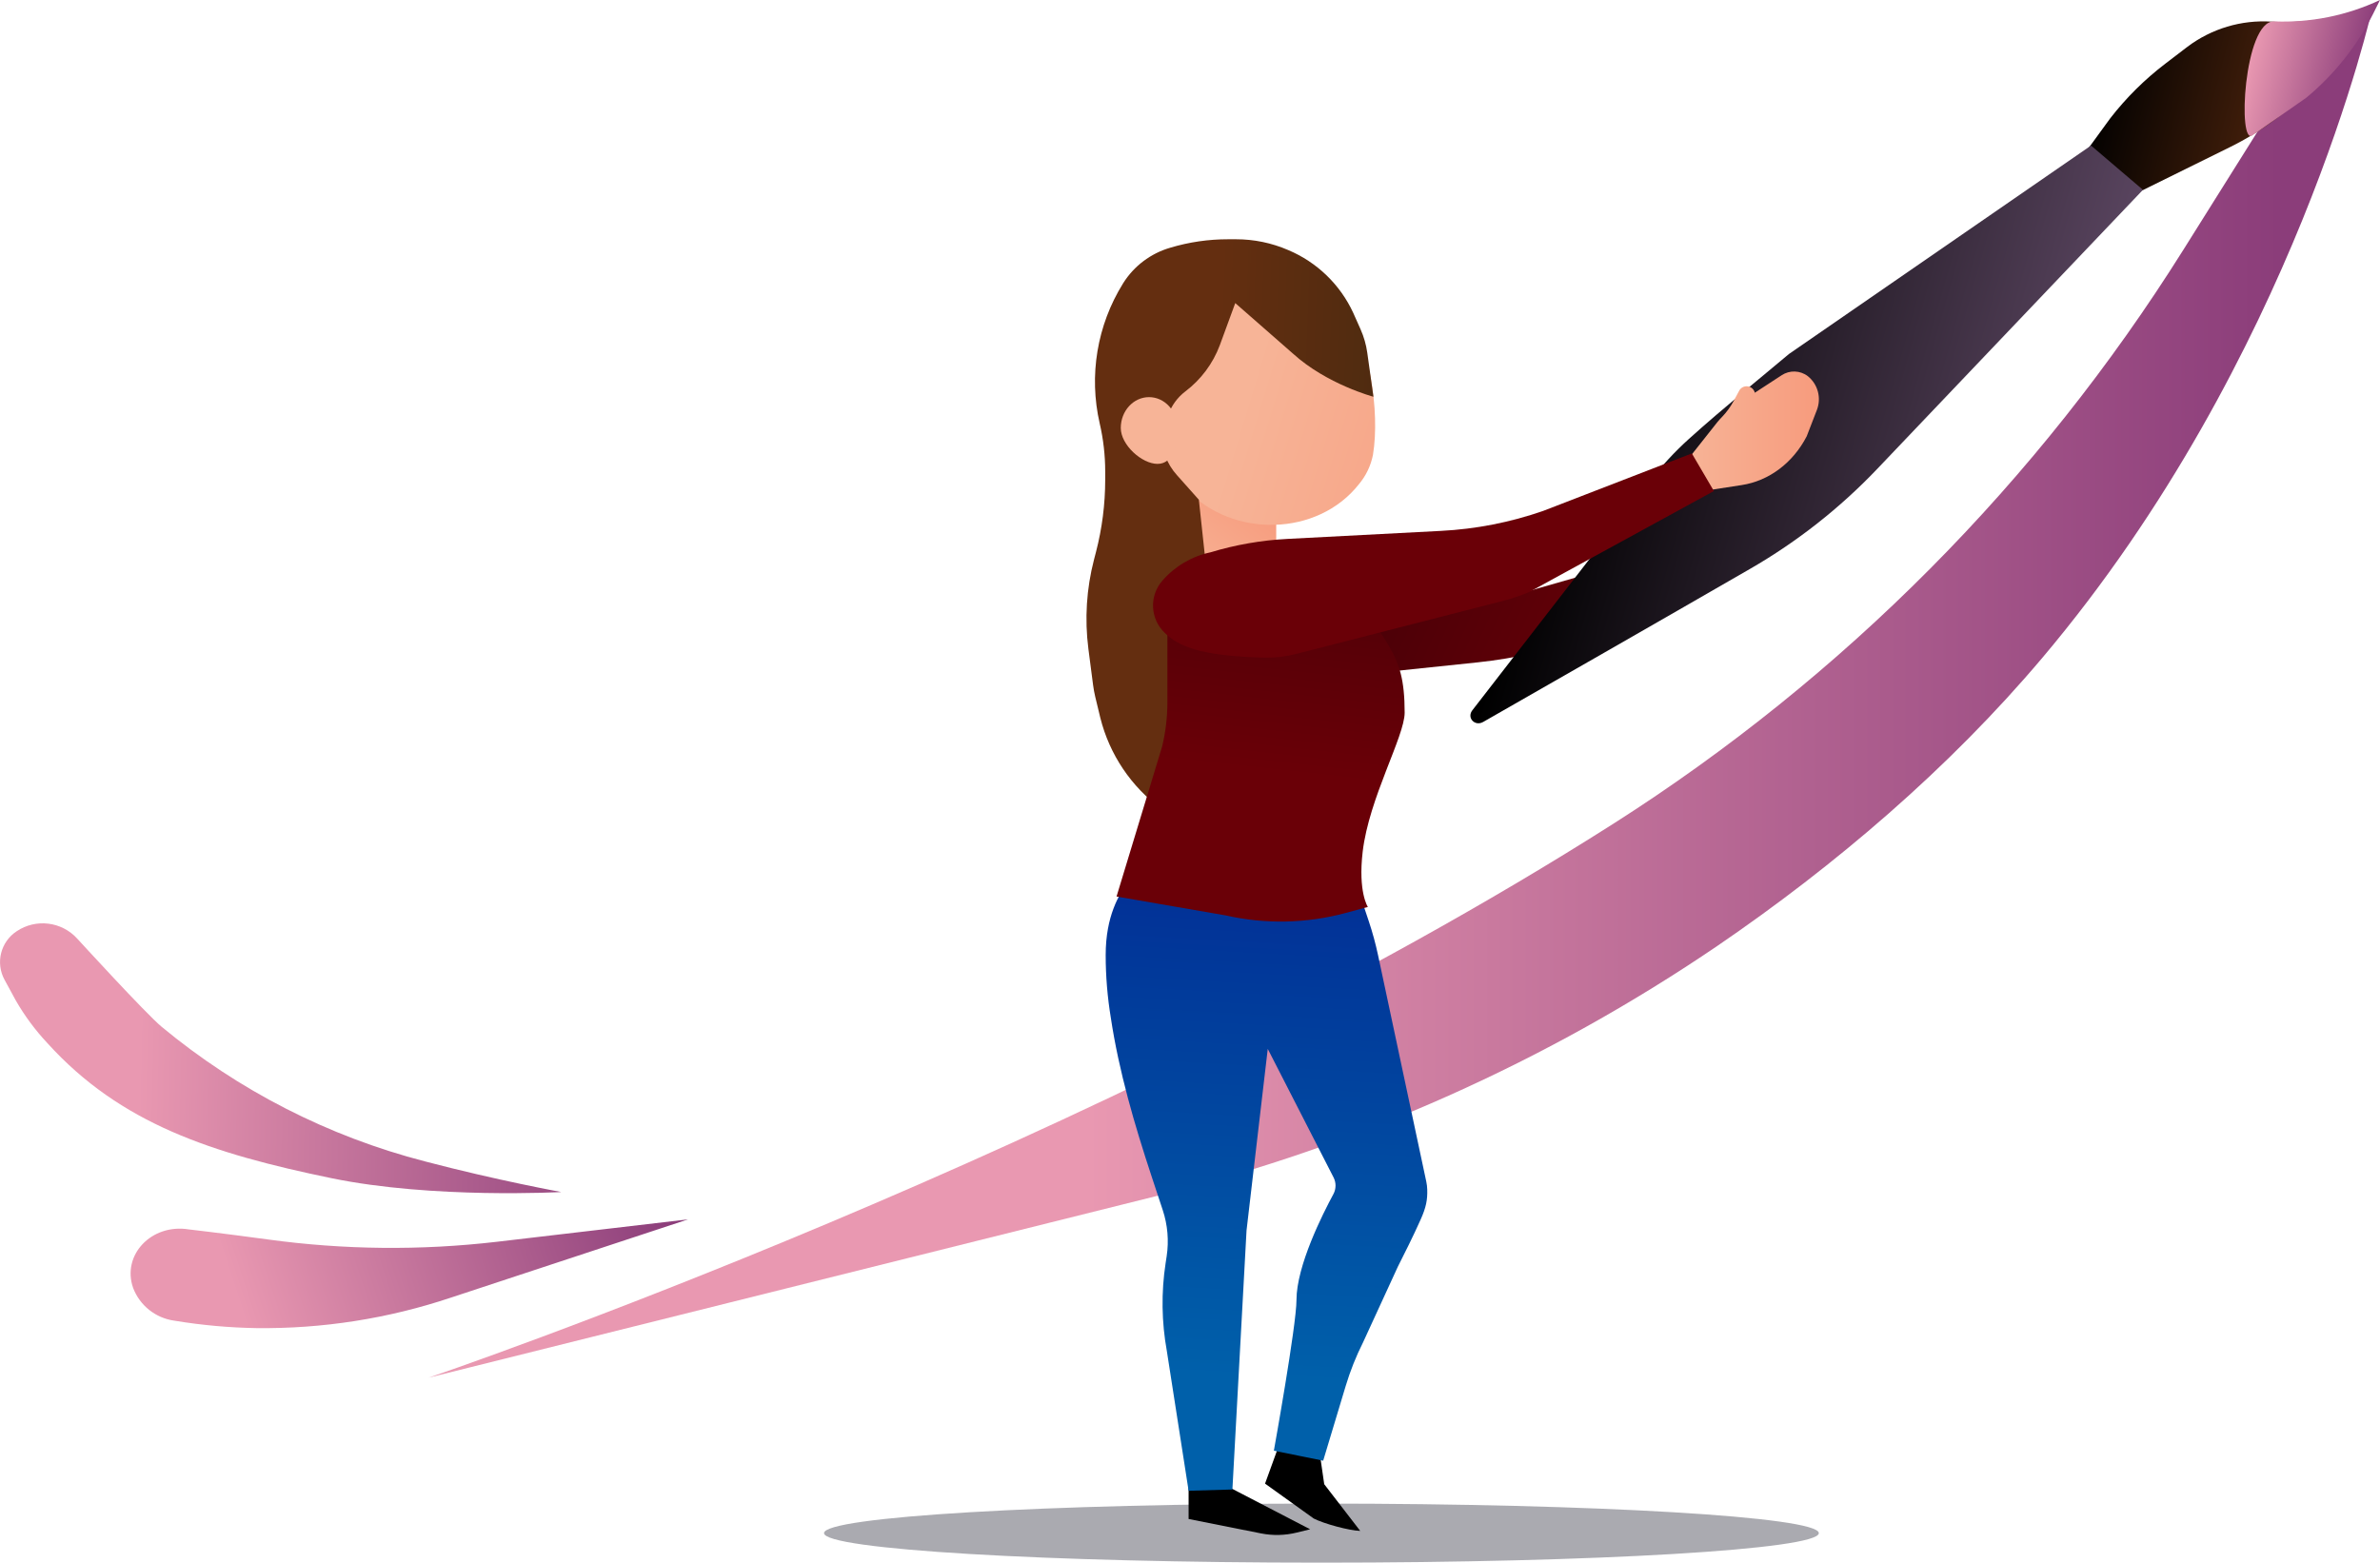
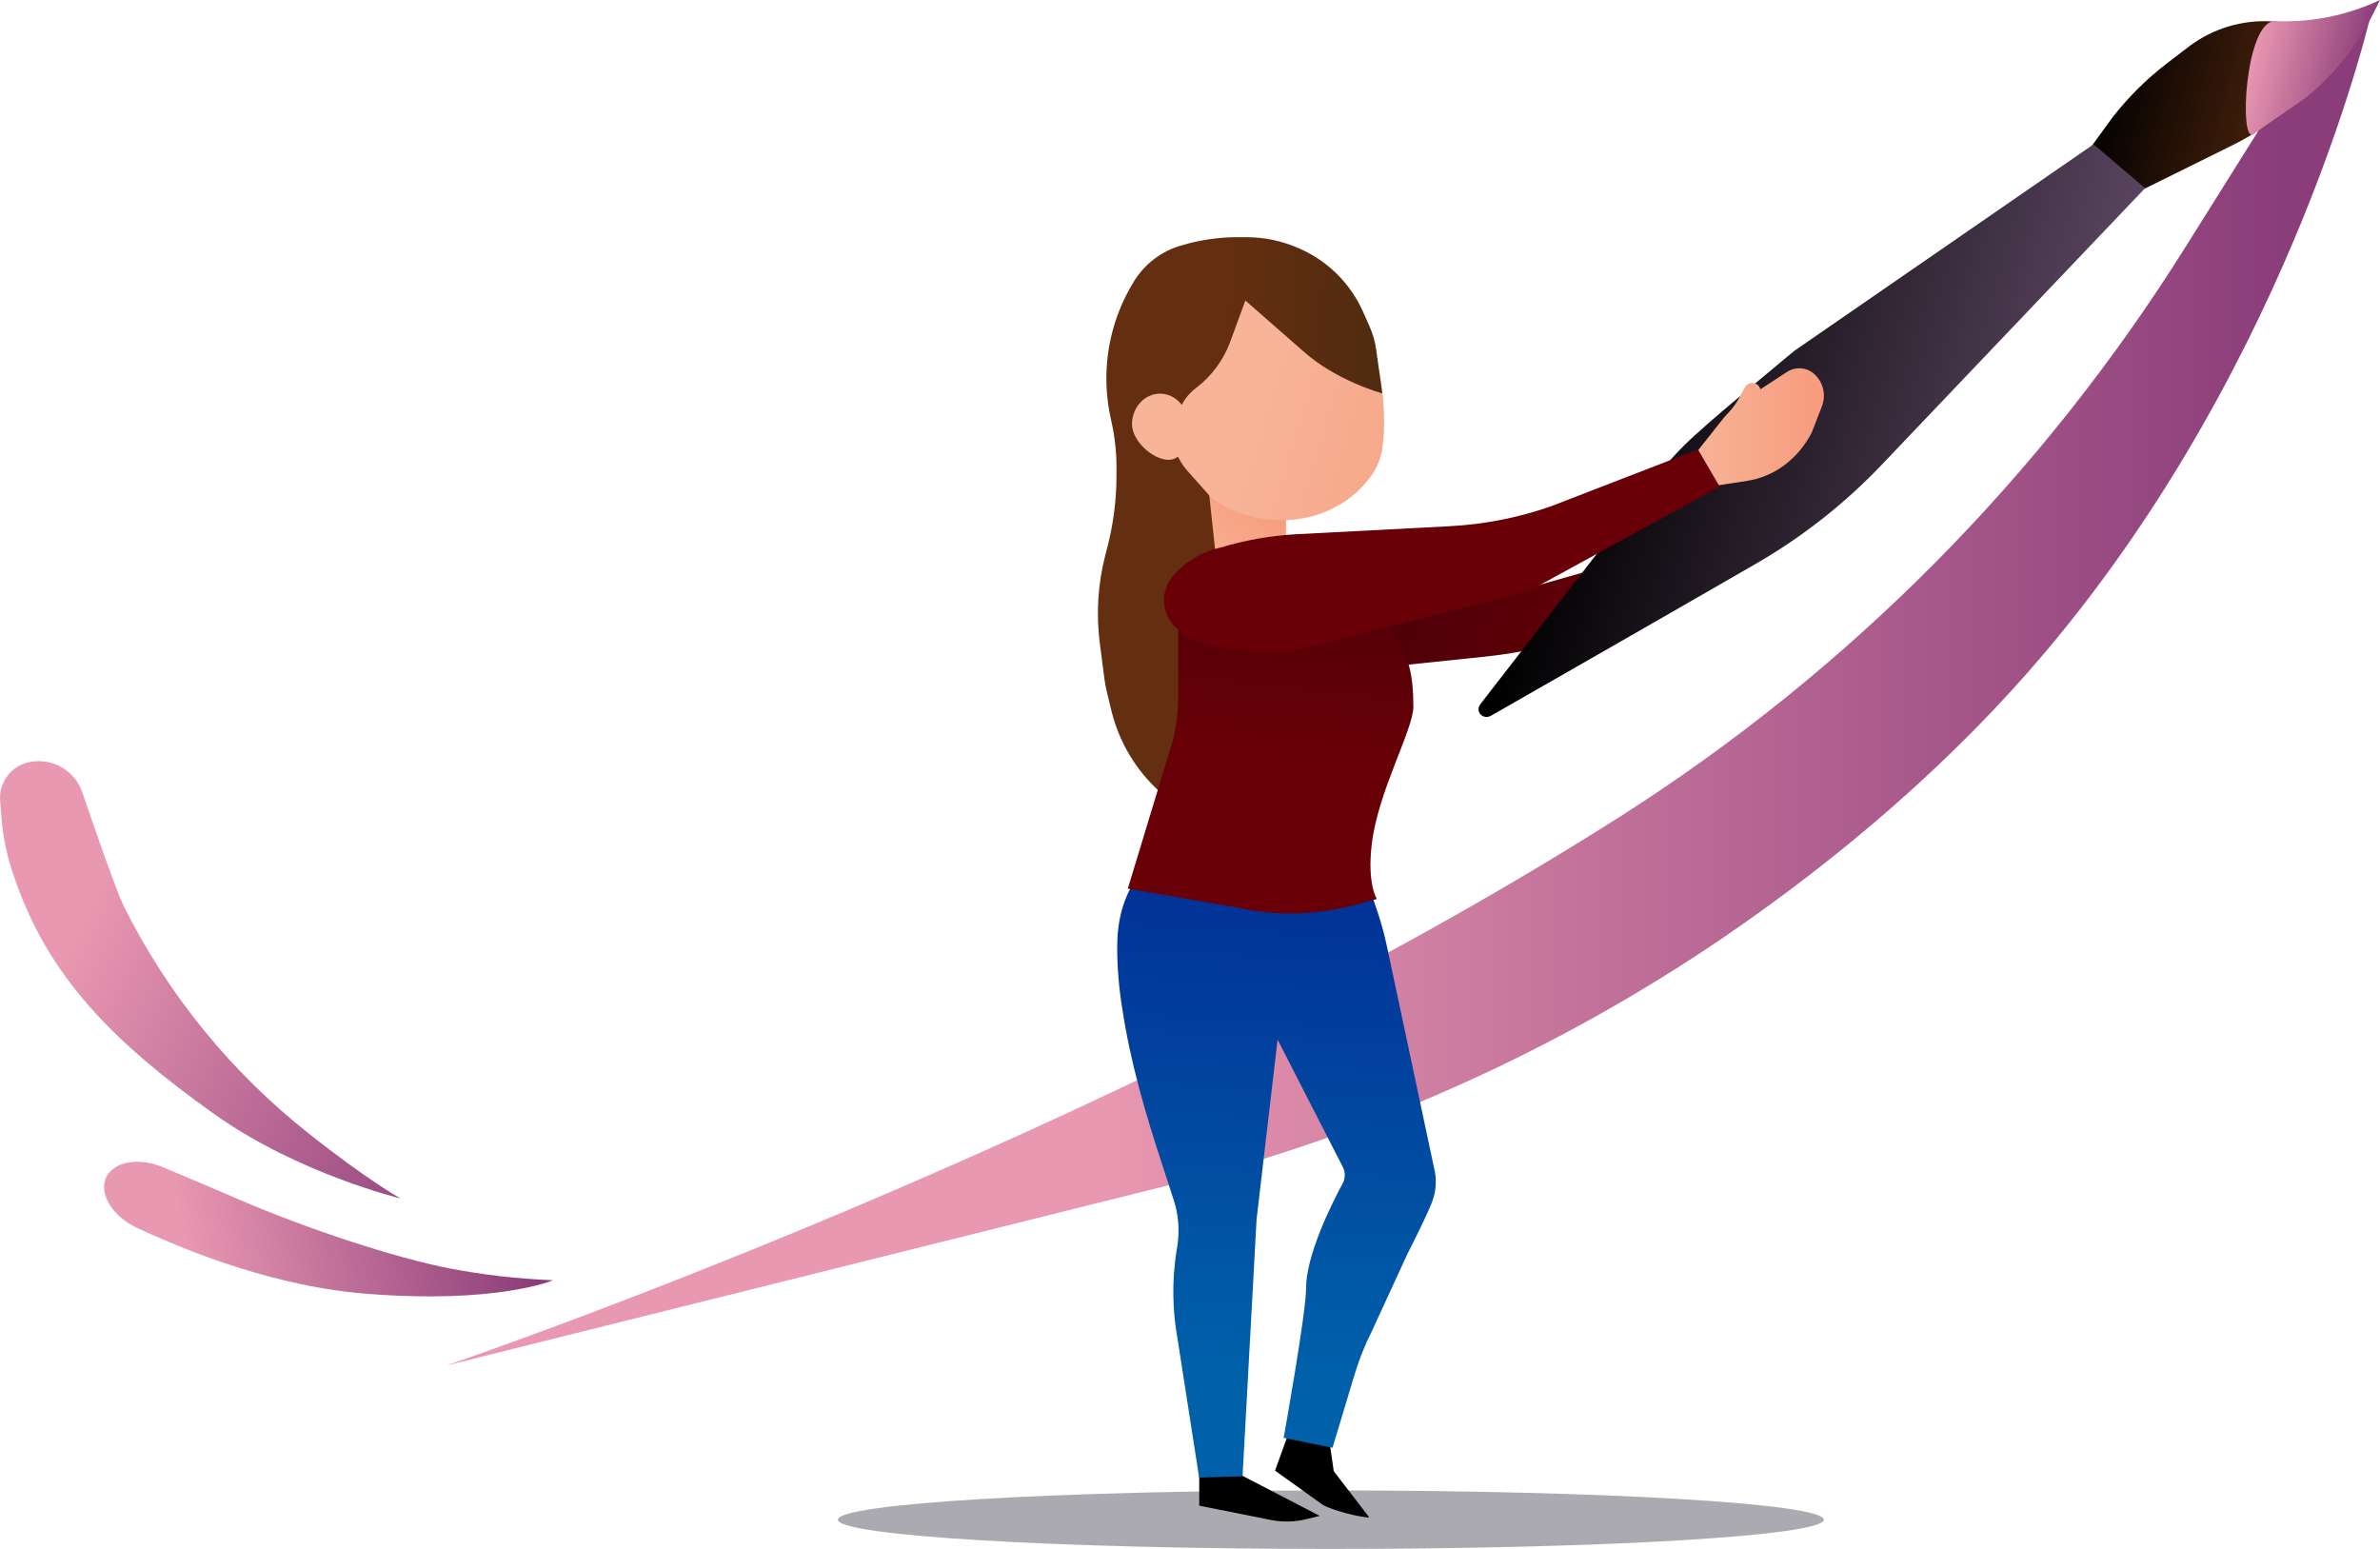
- <svg xmlns="http://www.w3.org/2000/svg" xmlns:xlink="http://www.w3.org/1999/xlink" id="Layer_1" data-name="Layer 1" viewBox="0 0 842.15 553">
+ <svg xmlns="http://www.w3.org/2000/svg" xmlns:xlink="http://www.w3.org/1999/xlink" id="Layer_1" data-name="Layer 1" viewBox="0 0 849.75 553">
  <defs>
    <style>
      .cls-1 {
        fill: url(#linear-gradient);
      }

      .cls-2 {
        fill: url(#linear-gradient-2);
      }

      .cls-3 {
        fill: url(#linear-gradient-3);
      }

      .cls-4 {
        fill: #aaaab0;
      }

      .cls-5 {
        fill: url(#linear-gradient-4);
      }

      .cls-6 {
        fill: url(#linear-gradient-5);
      }

      .cls-7 {
        fill: url(#linear-gradient-6);
      }

      .cls-8 {
        fill: url(#linear-gradient-7);
      }

      .cls-9 {
        fill: url(#linear-gradient-8);
      }

      .cls-10 {
        fill: url(#linear-gradient-9);
      }

      .cls-11 {
        fill: url(#linear-gradient-10);
      }

      .cls-12 {
        fill: url(#linear-gradient-11);
      }

      .cls-13 {
        fill: url(#linear-gradient-12);
      }

      .cls-14 {
        fill: #f7b497;
      }

      .cls-15 {
        fill: url(#linear-gradient-13);
      }

      .cls-16 {
        fill: url(#linear-gradient-14);
      }
    </style>
-     <linearGradient id="linear-gradient" x1="418.04" y1="205.92" x2="442.82" y2="174.14" gradientUnits="userSpaceOnUse">
+     <linearGradient id="linear-gradient" x1="425.63" y1="205.92" x2="450.42" y2="174.14" gradientUnits="userSpaceOnUse">
      <stop offset="0" stop-color="#f7b497" />
      <stop offset="1" stop-color="#f79b7d" />
    </linearGradient>
-     <linearGradient id="linear-gradient-2" x1="582.64" y1="231.83" x2="450.31" y2="171.11" gradientUnits="userSpaceOnUse">
+     <linearGradient id="linear-gradient-2" x1="590.24" y1="231.83" x2="457.9" y2="171.11" gradientUnits="userSpaceOnUse">
      <stop offset="0" stop-color="#6a0007" />
      <stop offset="1" stop-color="#3a0007" />
    </linearGradient>
-     <linearGradient id="linear-gradient-3" x1="384.72" y1="245.02" x2="806.61" y2="245.02" gradientUnits="userSpaceOnUse">
+     <linearGradient id="linear-gradient-3" x1="392.31" y1="245.02" x2="814.2" y2="245.02" gradientUnits="userSpaceOnUse">
      <stop offset="0" stop-color="#e998b1" />
      <stop offset="1" stop-color="#8b3d7a" />
    </linearGradient>
-     <linearGradient id="linear-gradient-4" x1="731.18" y1="26.12" x2="823.36" y2="26.12" gradientTransform="translate(39.36 -186.82) rotate(14.69)" gradientUnits="userSpaceOnUse">
+     <linearGradient id="linear-gradient-4" x1="726.19" y1="92.52" x2="818.37" y2="92.52" gradientTransform="translate(68.63 -249.79) rotate(14.69)" gradientUnits="userSpaceOnUse">
      <stop offset="0" stop-color="#723f10" />
      <stop offset="0.03" />
      <stop offset="1" stop-color="#642e10" />
    </linearGradient>
-     <linearGradient id="linear-gradient-5" x1="573.06" y1="179.57" x2="767.79" y2="179.57" gradientTransform="matrix(0.89, 0.21, -0.27, 0.96, 94.25, -155.88)" gradientUnits="userSpaceOnUse">
+     <linearGradient id="linear-gradient-5" x1="542.12" y1="239.16" x2="736.85" y2="239.16" gradientTransform="matrix(0.89, 0.21, -0.27, 0.96, 145.68, -206.35)" gradientUnits="userSpaceOnUse">
      <stop offset="0" />
      <stop offset="1" stop-color="#5a4560" />
    </linearGradient>
-     <linearGradient id="linear-gradient-6" x1="453.39" y1="285.2" x2="442.11" y2="487.6" gradientUnits="userSpaceOnUse">
+     <linearGradient id="linear-gradient-6" x1="460.98" y1="285.2" x2="449.7" y2="487.6" gradientUnits="userSpaceOnUse">
      <stop offset="0" stop-color="#022893" />
      <stop offset="1" stop-color="#0060aa" />
    </linearGradient>
-     <linearGradient id="linear-gradient-7" x1="809.02" y1="37.92" x2="848.86" y2="37.92" gradientTransform="translate(18.56 -205.78) rotate(13.41)" xlink:href="#linear-gradient-3" />
-     <linearGradient id="linear-gradient-8" x1="440.67" y1="140.49" x2="541.75" y2="171.12" xlink:href="#linear-gradient" />
-     <linearGradient id="linear-gradient-9" x1="595.47" y1="192.05" x2="428.46" y2="185.66" gradientUnits="userSpaceOnUse">
+     <linearGradient id="linear-gradient-7" x1="804.44" y1="98.4" x2="844.28" y2="98.4" gradientTransform="translate(44.63 -263.55) rotate(13.41)" xlink:href="#linear-gradient-3" />
+     <linearGradient id="linear-gradient-8" x1="448.27" y1="140.49" x2="549.34" y2="171.12" xlink:href="#linear-gradient" />
+     <linearGradient id="linear-gradient-9" x1="603.07" y1="192.05" x2="436.05" y2="185.66" gradientUnits="userSpaceOnUse">
      <stop offset="0" stop-color="#272610" />
      <stop offset="1" stop-color="#642e10" />
    </linearGradient>
-     <linearGradient id="linear-gradient-10" x1="596.08" y1="153.04" x2="643.58" y2="153.04" xlink:href="#linear-gradient" />
-     <linearGradient id="linear-gradient-11" x1="447.37" y1="273.03" x2="461.54" y2="144.26" xlink:href="#linear-gradient-2" />
-     <linearGradient id="linear-gradient-12" x1="407.99" y1="196.57" x2="606.42" y2="196.57" gradientUnits="userSpaceOnUse">
+     <linearGradient id="linear-gradient-10" x1="603.67" y1="153.04" x2="651.17" y2="153.04" xlink:href="#linear-gradient" />
+     <linearGradient id="linear-gradient-11" x1="454.96" y1="273.03" x2="469.13" y2="144.26" xlink:href="#linear-gradient-2" />
+     <linearGradient id="linear-gradient-12" x1="415.59" y1="196.57" x2="614.02" y2="196.57" gradientUnits="userSpaceOnUse">
      <stop offset="0" stop-color="#6a0007" />
      <stop offset="1" stop-color="#6a0007" />
    </linearGradient>
-     <linearGradient id="linear-gradient-13" x1="92.97" y1="474.12" x2="231.92" y2="402.45" gradientTransform="translate(66.77 -26.94) rotate(9.21)" xlink:href="#linear-gradient-3" />
-     <linearGradient id="linear-gradient-14" x1="53.42" y1="382.51" x2="235.06" y2="367.78" gradientTransform="translate(35.48 -12.49) rotate(5.92)" xlink:href="#linear-gradient-3" />
+     <linearGradient id="linear-gradient-13" x1="99.36" y1="710.57" x2="218.22" y2="649.26" gradientTransform="matrix(0.9, 0.41, -0.3, 0.66, 188.24, -70.21)" xlink:href="#linear-gradient-3" />
+     <linearGradient id="linear-gradient-14" x1="73.76" y1="576.2" x2="247.13" y2="562.15" gradientTransform="matrix(0.87, 0.5, -0.5, 0.87, 251.95, -208.45)" xlink:href="#linear-gradient-3" />
  </defs>
+   <polygon class="cls-1" points="428.17 174.84 428.17 147.81 459.17 147.81 459.17 217.76 428.17 217.76 428.17 174.84" />
+   <path class="cls-2" d="M624.67,187.33l-80,22.92-74.46,1.16,6.5,28.61,53.74-5.62a160.58,160.58,0,0,0,39.67-9.33L624.67,201Z" />
+   <path class="cls-3" d="M827.28,28.17,811.12,39.06l-31,49.42a650.56,650.56,0,0,1-201.61,203c-181.61,115.53-419.3,196.07-419.3,196.07l258-64.39a615.19,615.19,0,0,0,198.14-88.47c41.47-28.32,81.85-62.69,115-102,89.45-106,116.8-230.25,116.8-230.25Z" />
+   <ellipse class="cls-4" cx="475.17" cy="542.55" rx="176" ry="10.45" />
+   <path d="M460.23,511.24l-5,13.79,17.22,12.35c3.61,1.85,12.42,4.25,16.46,4.39L476.2,525.24l-1.39-9.64-11.94-6.35Z" />
+   <path d="M428.17,523.93v13.62l25.63,5.1a29.08,29.08,0,0,0,12.66-.3l4.71-1.16-28-14.54-12-6.36Z" />
  <g>
-     <polygon class="cls-1" points="420.58 174.84 420.58 147.81 451.58 147.81 451.58 217.76 420.58 217.76 420.58 174.84" />
-     <path class="cls-2" d="M617.08,187.33l-80,22.92-74.46,1.16,6.5,28.61,53.74-5.62a160.58,160.58,0,0,0,39.67-9.33L617.08,201Z" />
-     <path class="cls-3" d="M819.69,28.17,803.52,39.06l-31,49.42a650.43,650.43,0,0,1-201.6,203c-181.62,115.53-419.3,196.07-419.3,196.07l258-64.39a615.14,615.14,0,0,0,198.13-88.47c41.48-28.32,81.85-62.69,115-102,89.45-106,116.8-230.25,116.8-230.25Z" />
-     <ellipse class="cls-4" cx="467.58" cy="542.55" rx="176" ry="10.45" />
-     <path d="M452.63,511.24l-5,13.79,17.22,12.35c3.61,1.85,12.42,4.25,16.46,4.39l-12.74-16.53-1.4-9.64-11.93-6.35Z" />
-     <path d="M420.58,523.93v13.62l25.63,5.1a29.08,29.08,0,0,0,12.66-.3l4.71-1.16-28-14.54-12-6.36Z" />
-     <g>
-       <path class="cls-5" d="M728.89,66.31l17.85-24.5a106.3,106.3,0,0,1,19.48-19.3l7.85-6a44.68,44.68,0,0,1,29.67-8.86h0A80.77,80.77,0,0,0,841.35.84h0l-2.53,4.8a92.79,92.79,0,0,1-24.41,29.25l-6.92,5.51A102.27,102.27,0,0,1,789.19,52L758,67.4l-23.1,4.83Z" />
-       <path class="cls-6" d="M633,125.28l106.9-73.77,18.37,15.67L664.19,166a200,200,0,0,1-44.88,35.28c-32.46,18.74-74,42.49-94.5,54.21-2.95,1.68-5.89-1.48-3.83-4.13l63-81.34a114.17,114.17,0,0,1,13.52-14.59C609.17,144.87,627.24,130.16,633,125.28Z" />
-     </g>
-     <path class="cls-7" d="M504.69,418.19,487.61,338a109.9,109.9,0,0,0-3.26-11.95l-11.57-34.6-24.9,23.37-15.8-23.94L404.2,301.37c-2.54,1.92-3.69,8.26-5.36,10.89-2.76,4.35-7.6,11.74-7.6,25.74a137.1,137.1,0,0,0,1.82,22.18c2.87,19.09,8.41,37.9,14.46,56.23l3.91,11.83a35.14,35.14,0,0,1,1.39,16.31l-.38,2.49a94.47,94.47,0,0,0,.44,31.07l7.7,49.45,15.5-.45,5-91.67,7.51-64.25,23.29,45.5a6.35,6.35,0,0,1-.07,5.9c-3.81,7.05-13.06,25.4-13.06,37.48,0,8.93-8,53.31-8,53.31l17.45,3.54,7.94-26.36A96.59,96.59,0,0,1,482.33,475l12.3-26.76c2.07-4.1,5.47-10.83,8.07-16.69,1.91-4.28,2.43-6.89,2.32-10.61A15.78,15.78,0,0,0,504.69,418.19Z" />
-     <path class="cls-8" d="M804.72,7.57h0A80.43,80.43,0,0,0,842.15,0h0l-2.41,4.85a92.22,92.22,0,0,1-23.68,29.74L797.12,47.81C791.62,52.39,793.93,7.16,804.72,7.57Z" />
-     <path class="cls-9" d="M393.81,148.78l5.77-15.5,35-39.07,40.77,13.64c9.21,12.82,13,37.67,10.47,53.09h0a23,23,0,0,1-5,10.44c-14.54,18.47-44.57,19.15-60.87,1.94-6.09-6.44-7.73-8.15-10.71-15C408.67,156.94,394.18,150.13,393.81,148.78Z" />
-     <path class="cls-10" d="M481.44,116.56l-2.6-5.83a44.25,44.25,0,0,0-23-22.23h0a46.36,46.36,0,0,0-18.5-3.83h-2.72a70.92,70.92,0,0,0-20.56,3h0a29.29,29.29,0,0,0-16.62,12.53l-.1.17a65.83,65.83,0,0,0-8.22,49.46h0a75.42,75.42,0,0,1,1.95,17v3a101.92,101.92,0,0,1-3.26,25.51l-.69,2.65a83.52,83.52,0,0,0-2,31.63l1.67,12.86a40.62,40.62,0,0,0,.75,4.08l1.81,7.5a57.22,57.22,0,0,0,21.71,32.27h0l22-27.26-8.85-82.22-7.74-8.69a20.83,20.83,0,0,1-5.41-14.47h0l2.3-6.81a17.81,17.81,0,0,1,6.09-8.38h0a36.6,36.6,0,0,0,12.17-16.33l5.47-14.91,20.42,17.88c12,10.89,28.47,15.26,28.47,15.26l-2.18-15.59A31,31,0,0,0,481.44,116.56Z" />
-     <path class="cls-11" d="M596.08,164.05l11.58-14.64c.57-.71,1.18-1.37,1.8-2a26,26,0,0,0,4-5.53l1.83-3.41a3,3,0,0,1,5.65.51h0l9.46-6.17a8,8,0,0,1,9.29.31h0a10.48,10.48,0,0,1,3.19,12l-3.59,9.28c-4.86,9.41-13.34,15.78-23,17.26l-19,2.93Z" />
-     <path class="cls-12" d="M413.08,215.49v33a67.24,67.24,0,0,1-1.86,15.65l-16.14,53.13,38.67,6.69a88,88,0,0,0,42.39-.87l7.87-2.13s-3.52-5.25-1.83-19.57c2.24-19,14.85-40.83,14.85-49.19,0-23.27-7.41-22.1-20.95-50.3h0Z" />
-     <path class="cls-13" d="M412.18,224a13.37,13.37,0,0,1-.86-18.54,31.16,31.16,0,0,1,17-10h0a114.63,114.63,0,0,1,27.26-4.75l54.34-2.84a130,130,0,0,0,36.16-7.08l52.57-20.33,7.8,13.31-65.27,35.7a65.53,65.53,0,0,1-9.44,3.2l-73,18.73a43.09,43.09,0,0,1-11.66,1.32C424.27,232.15,416.8,228.51,412.18,224Z" />
-     <path class="cls-14" d="M416.58,151.45c0,6-1.48,12.71-7,12.71s-13-6.69-13-12.71,4.47-10.91,10-10.91S416.58,145.42,416.58,151.45Z" />
-     <path class="cls-15" d="M243.5,431.51,159.58,459.2A209,209,0,0,1,90.69,470,197.44,197.44,0,0,1,62,467.42l-.43-.07a18.25,18.25,0,0,1-14.44-11.5h0c-4.17-11.69,6.47-22.92,19.68-20.78,0,0,11.29,1.29,28,3.56a322.3,322.3,0,0,0,81,.82Z" />
-     <path class="cls-16" d="M198.61,421.84s-45.46,2.51-81.34-4.9c-42.47-8.77-74.66-19.27-100.5-47.79A81.74,81.74,0,0,1,5.56,354l-3.94-7.25a13.06,13.06,0,0,1,4.29-17.2h0a16.51,16.51,0,0,1,21.41,2.61s24.22,26.49,29.87,31.2a240.11,240.11,0,0,0,93.21,47.65C176,417.74,198.61,421.84,198.61,421.84Z" />
+     <path class="cls-5" d="M736.48,66.31l17.85-24.5a106.67,106.67,0,0,1,19.49-19.3l7.85-6a44.66,44.66,0,0,1,29.66-8.86h0A80.72,80.72,0,0,0,848.94.84h0l-2.52,4.8A92.82,92.82,0,0,1,822,34.89l-6.92,5.51A102.27,102.27,0,0,1,796.78,52L765.64,67.4l-23.11,4.83Z" />
+     <path class="cls-6" d="M640.6,125.28,747.5,51.51l18.37,15.67L671.78,166a200,200,0,0,1-44.88,35.28c-32.46,18.74-74,42.49-94.49,54.21-2.95,1.68-5.89-1.48-3.84-4.13l63-81.34a114.17,114.17,0,0,1,13.52-14.59C616.76,144.87,634.83,130.16,640.6,125.28Z" />
  </g>
+   <path class="cls-7" d="M512.28,418.19,495.21,338A109.9,109.9,0,0,0,492,326.07l-11.58-34.6-24.9,23.37-15.8-23.94-27.88,10.47c-2.54,1.92-3.69,8.26-5.36,10.89-2.75,4.35-7.6,11.74-7.6,25.74a136.19,136.19,0,0,0,1.83,22.18c2.86,19.09,8.4,37.9,14.45,56.23L419,428.24a35,35,0,0,1,1.39,16.31L420,447a94.47,94.47,0,0,0,.44,31.07l7.7,49.45,15.5-.45,5-91.67,7.51-64.25,23.29,45.5a6.32,6.32,0,0,1-.07,5.9c-3.81,7.05-13.06,25.4-13.06,37.48,0,8.93-8,53.31-8,53.31l17.45,3.54,7.94-26.36A95.72,95.72,0,0,1,489.93,475l12.3-26.76c2.07-4.1,5.46-10.83,8.07-16.69,1.9-4.28,2.42-6.89,2.31-10.61A14.86,14.86,0,0,0,512.28,418.19Z" />
+   <path class="cls-8" d="M812.31,7.57h0A80.5,80.5,0,0,0,849.75,0h0l-2.41,4.85a92.39,92.39,0,0,1-23.69,29.74L804.71,47.81C799.21,52.39,801.52,7.16,812.31,7.57Z" />
+   <path class="cls-9" d="M401.4,148.78l5.77-15.5,35-39.07,40.77,13.64c9.22,12.82,13,37.67,10.48,53.09h0a23.12,23.12,0,0,1-5,10.44c-14.54,18.47-44.57,19.15-60.86,1.94-6.1-6.44-7.74-8.15-10.72-15C416.26,156.94,401.77,150.13,401.4,148.78Z" />
+   <path class="cls-10" d="M489,116.56l-2.6-5.83a44.25,44.25,0,0,0-23-22.23h0a46.33,46.33,0,0,0-18.5-3.83h-2.72a70.92,70.92,0,0,0-20.56,3h0A29.29,29.29,0,0,0,405,100.23l-.1.17a65.87,65.87,0,0,0-8.22,49.46h0a74.85,74.85,0,0,1,1.95,17v3a101.92,101.92,0,0,1-3.26,25.51l-.69,2.65a83.32,83.32,0,0,0-2,31.63l1.66,12.86a40.62,40.62,0,0,0,.75,4.08l1.81,7.5a57.27,57.27,0,0,0,21.71,32.27h0l22-27.26-8.85-82.22-7.73-8.69a20.89,20.89,0,0,1-5.42-14.47h0l2.3-6.81a17.81,17.81,0,0,1,6.09-8.38h0a36.6,36.6,0,0,0,12.17-16.33l5.47-14.91,20.42,17.88c12,10.89,28.47,15.26,28.47,15.26l-2.18-15.59A31,31,0,0,0,489,116.56Z" />
+   <path class="cls-11" d="M603.67,164.05l11.59-14.64c.56-.71,1.17-1.37,1.79-2a25.36,25.36,0,0,0,4-5.53l1.84-3.41a3,3,0,0,1,5.64.51h0l9.46-6.17a8,8,0,0,1,9.29.31h0a10.47,10.47,0,0,1,3.19,12l-3.59,9.28c-4.86,9.41-13.34,15.78-23,17.26l-19,2.93Z" />
+   <path class="cls-12" d="M420.67,215.49v33a66.71,66.71,0,0,1-1.86,15.65l-16.14,53.13,38.68,6.69a88,88,0,0,0,42.38-.87l7.87-2.13s-3.52-5.25-1.83-19.57c2.24-19,14.86-40.83,14.86-49.19,0-23.27-7.41-22.1-21-50.3h0Z" />
+   <path class="cls-13" d="M419.77,224a13.38,13.38,0,0,1-.86-18.54,31.15,31.15,0,0,1,17-10h0a114.46,114.46,0,0,1,27.25-4.75l54.34-2.84a130,130,0,0,0,36.16-7.08l52.57-20.33L614,173.75l-65.28,35.7a65.4,65.4,0,0,1-9.43,3.2l-73,18.73a43,43,0,0,1-11.65,1.32C431.86,232.15,424.39,228.51,419.77,224Z" />
+   <path class="cls-14" d="M424.17,151.45c0,6-1.48,12.71-7,12.71s-13-6.69-13-12.71,4.48-10.91,10-10.91S424.17,145.42,424.17,151.45Z" />
+   <path class="cls-15" d="M197.49,457.06s-20.17,8.62-67.14,4.79c-37.79-3.09-72.47-19.41-80.67-23.13l-.4-.18c-6.15-2.8-10.74-7.65-11.84-12.53h0c-2.17-9.59,9.5-14.42,21.59-8.93,0,0,10.41,4.31,25.74,10.93,24.75,10.7,56.29,21.07,75.93,24.87A245.78,245.78,0,0,0,197.49,457.06Z" />
+   <path class="cls-16" d="M143,427.87s-36.46-8.8-66.32-30C41.3,372.7,17.07,349.12,4.91,312.61A81.72,81.72,0,0,1,.73,294.26L.05,286a13.06,13.06,0,0,1,10.86-14h0a16.52,16.52,0,0,1,18.54,11s11.49,34,14.77,40.59a240,240,0,0,0,66.11,81.16C131.07,421.23,143,427.87,143,427.87Z" />
</svg>
